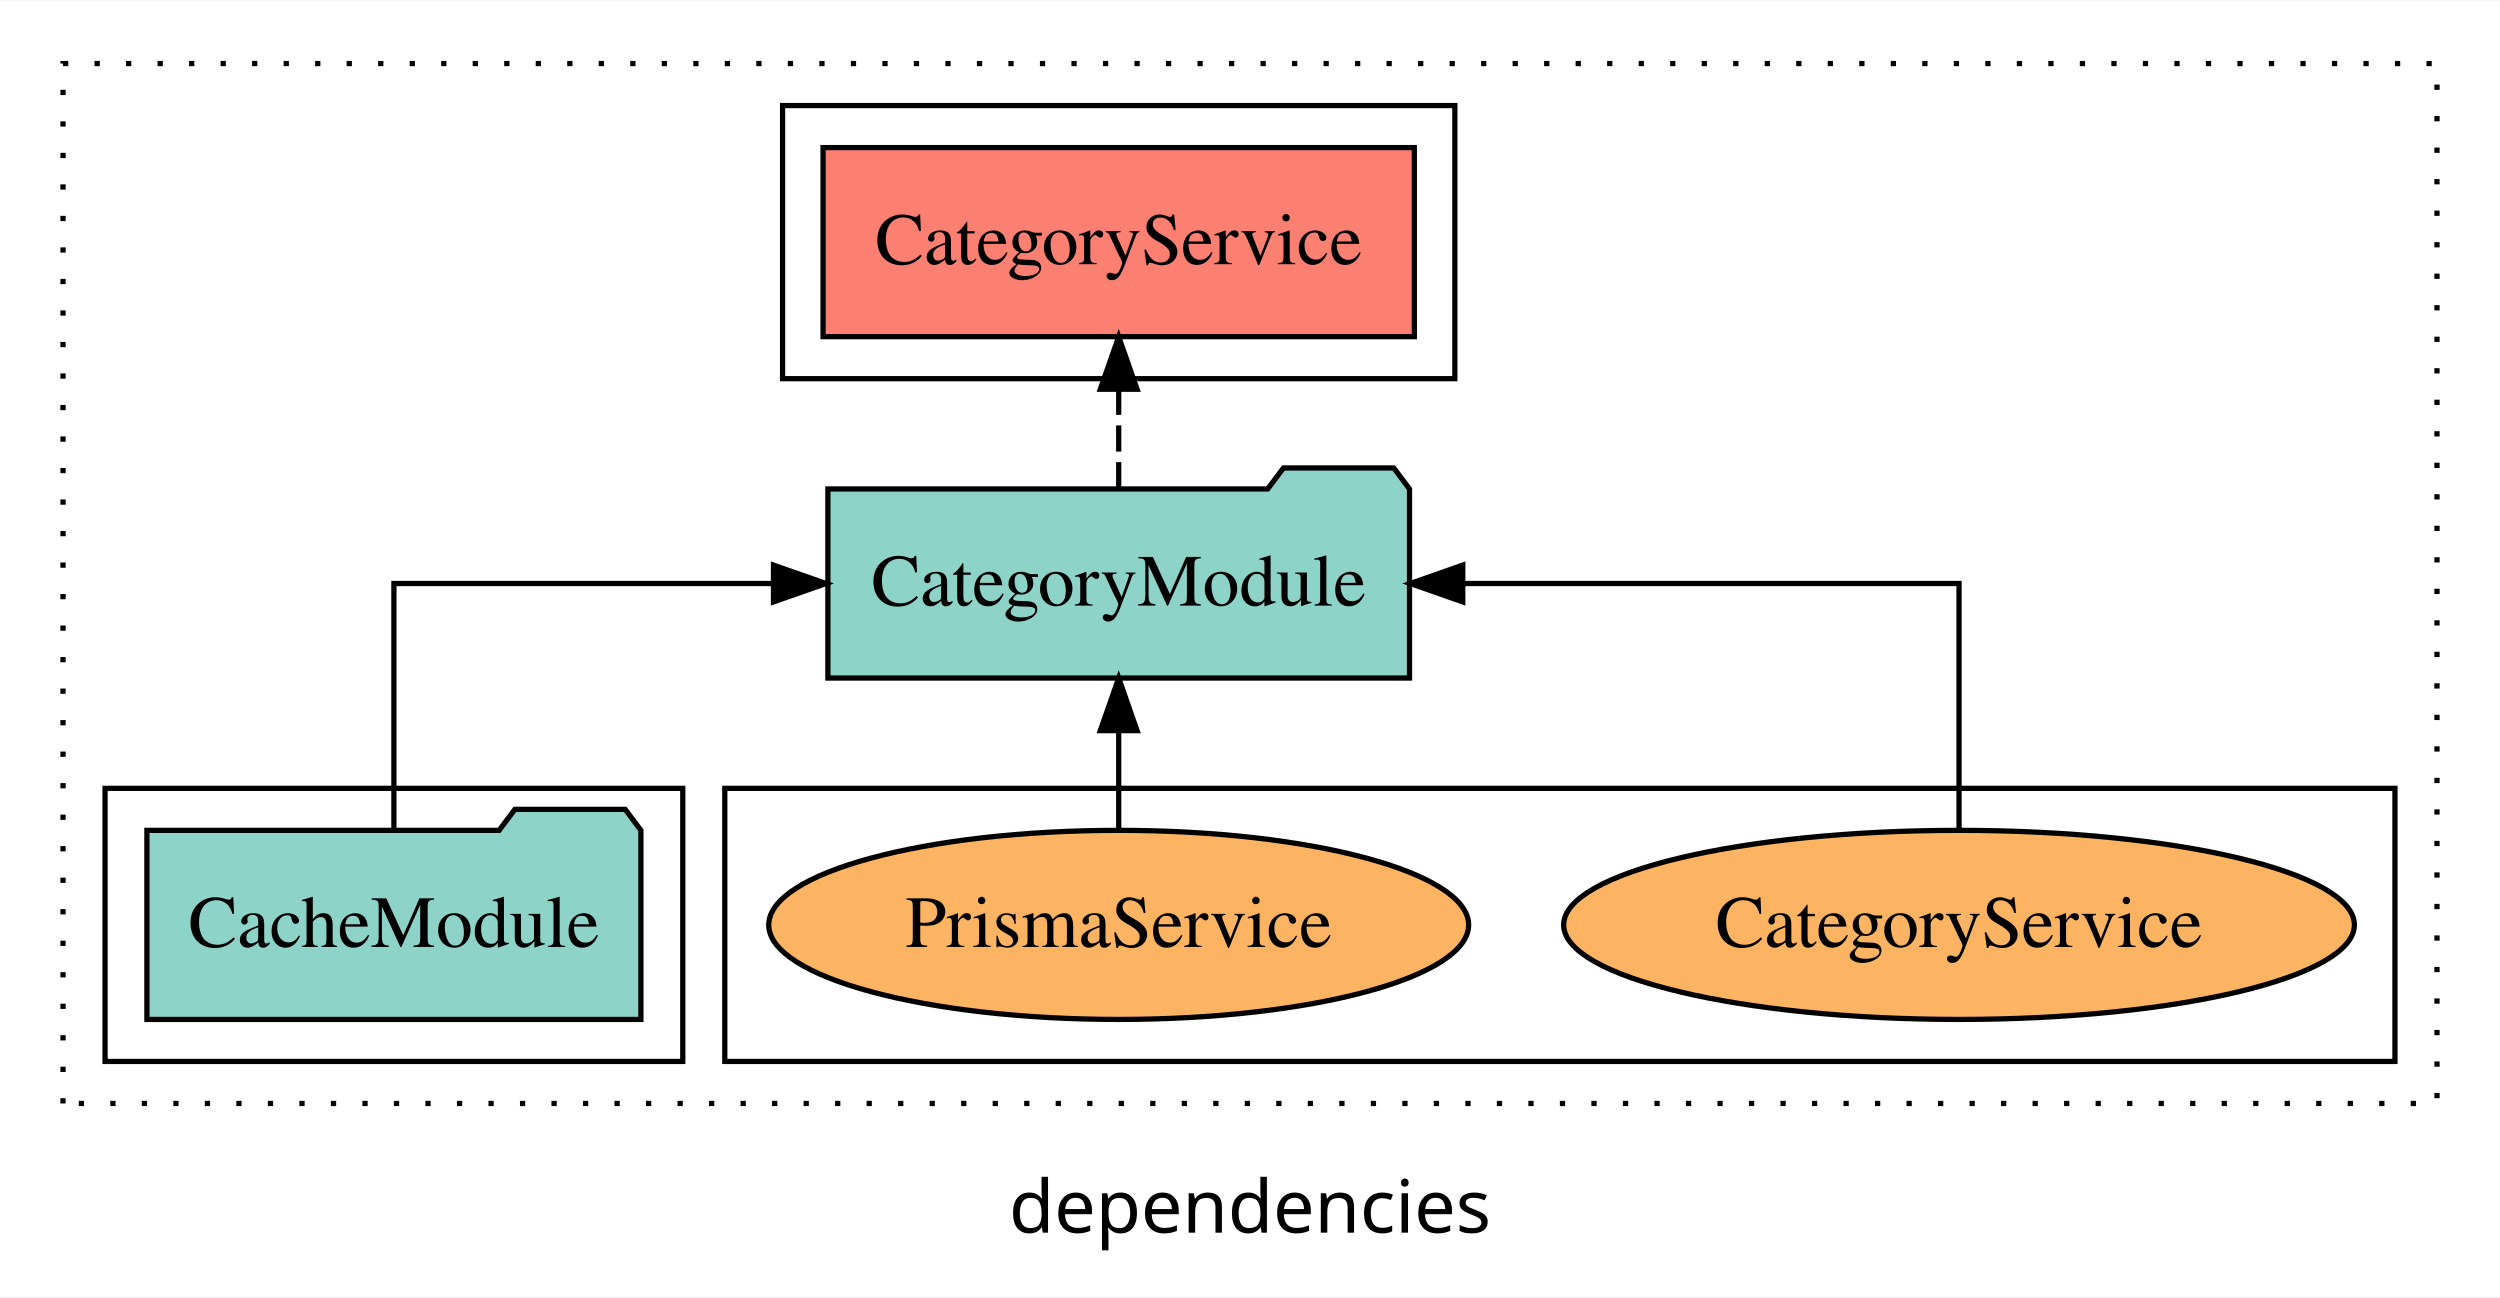
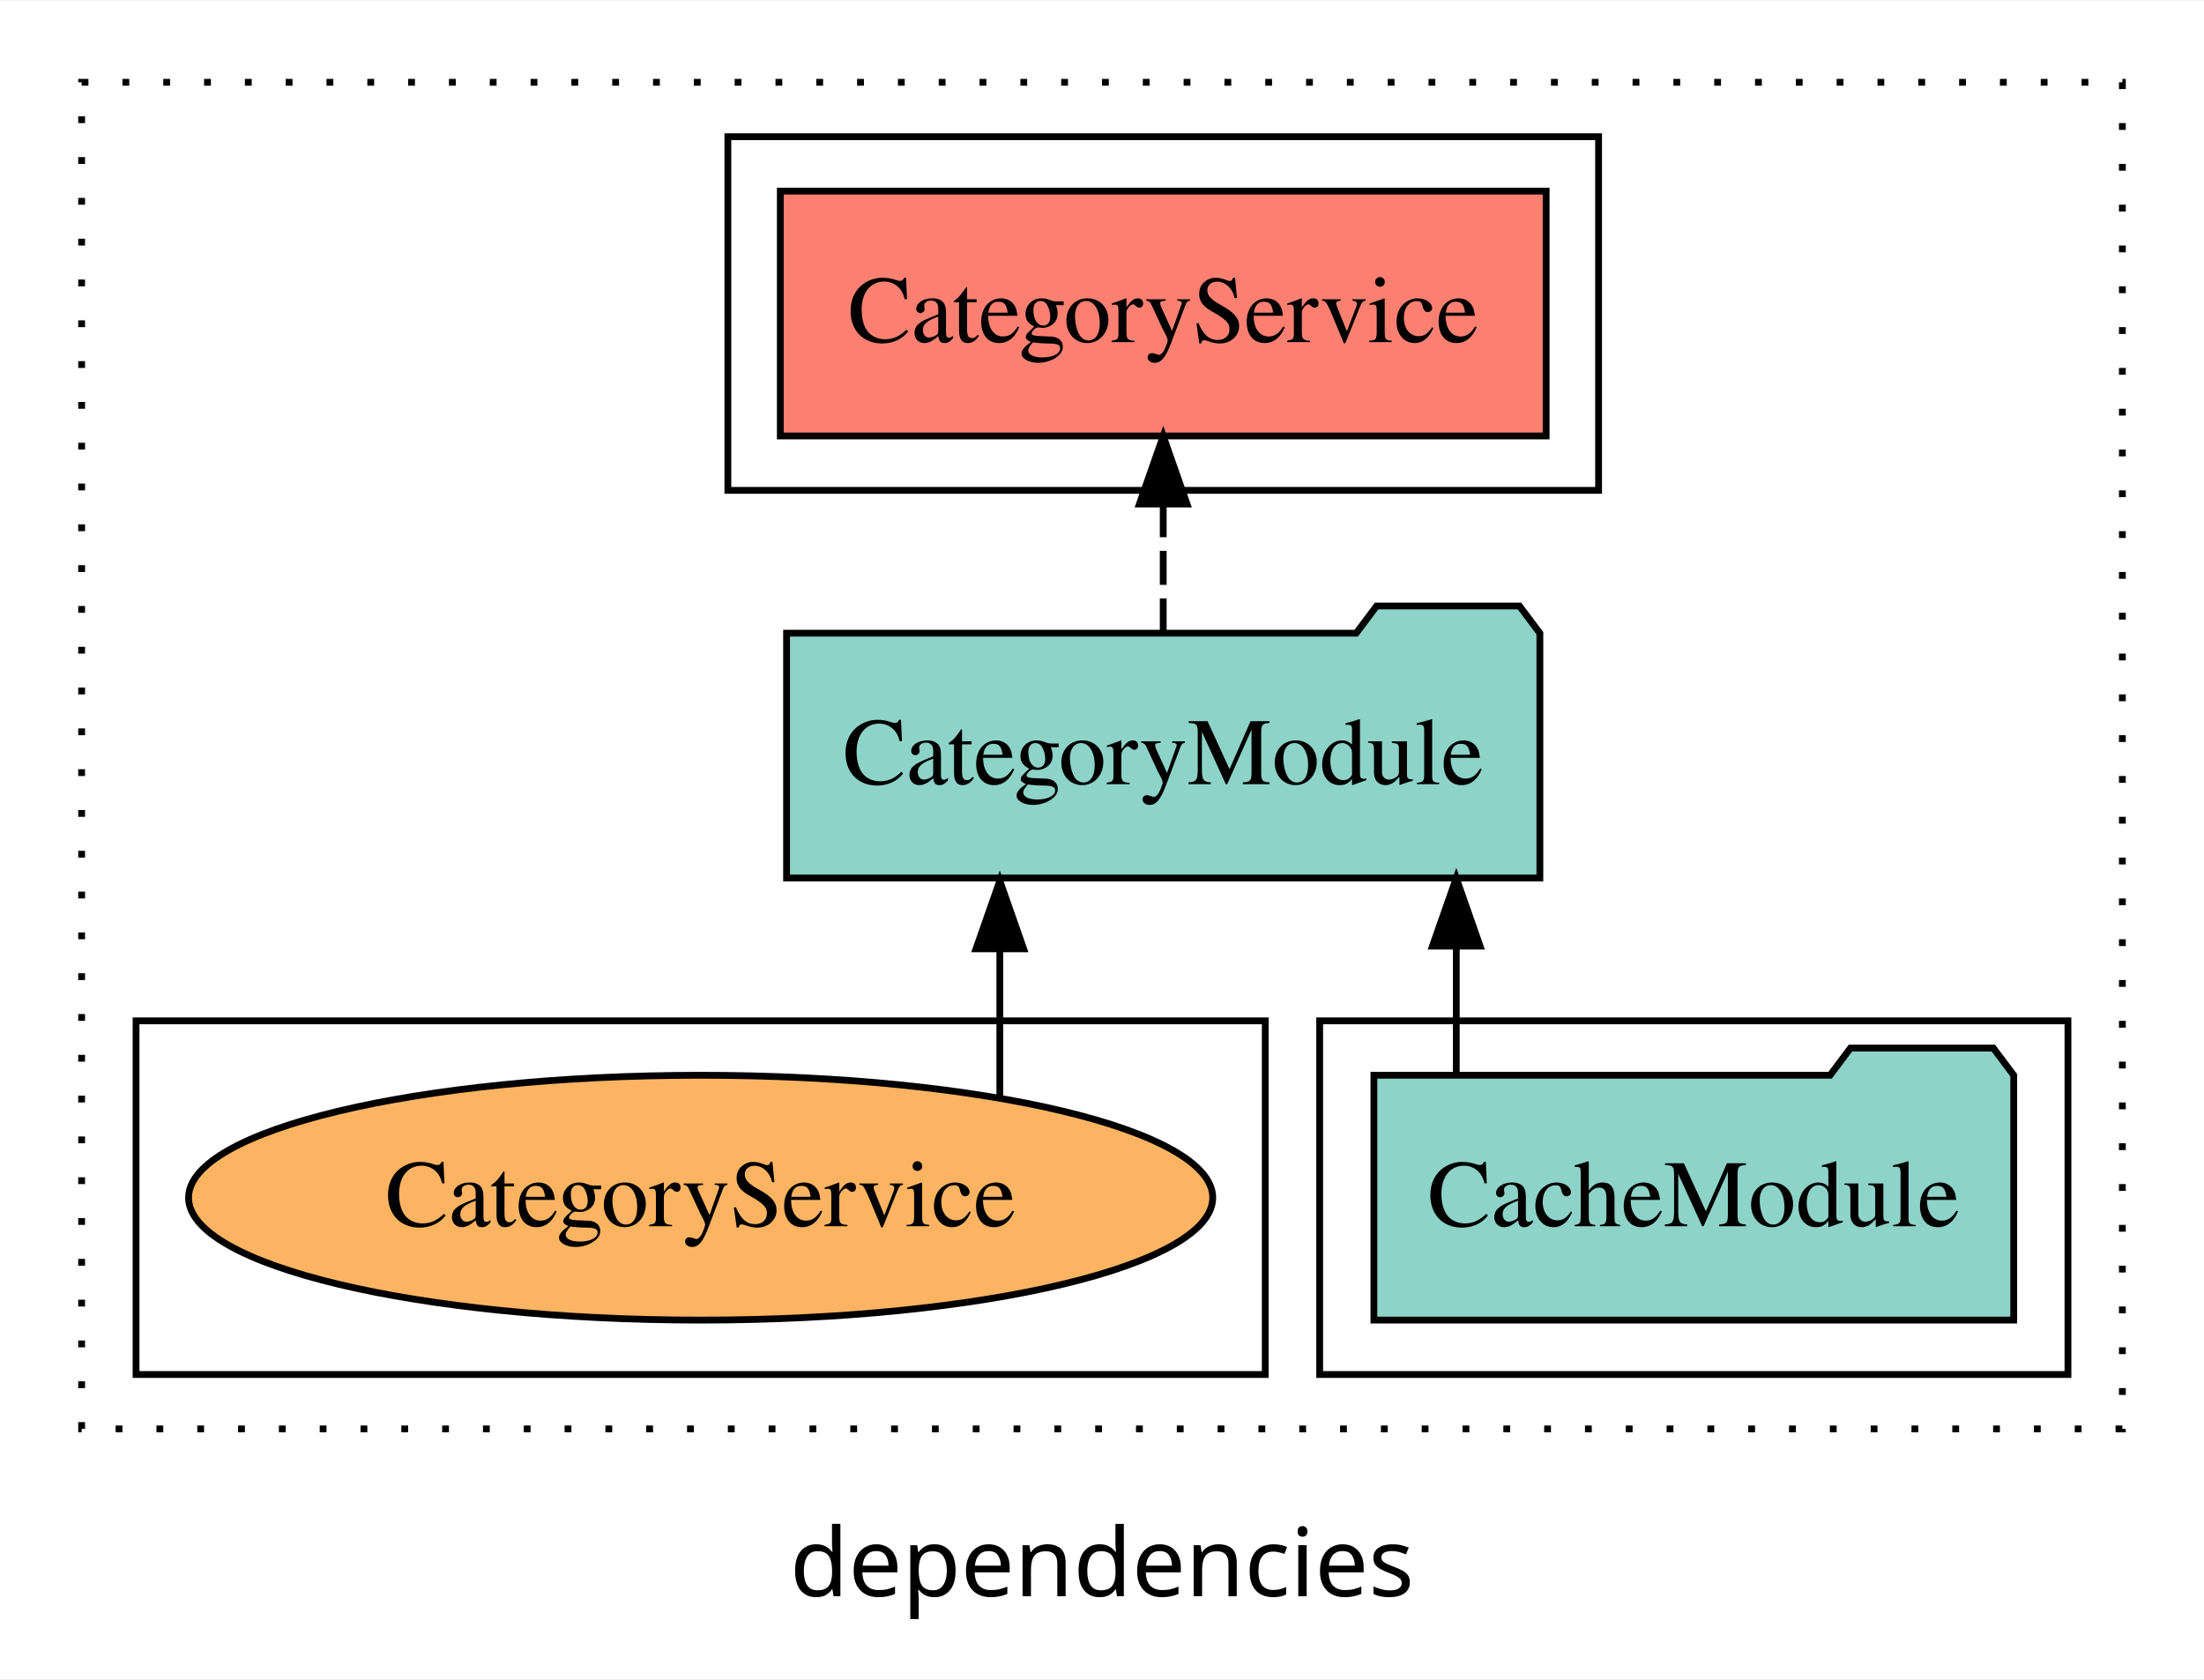
- <svg xmlns="http://www.w3.org/2000/svg" width="476pt" height="247pt" viewBox="0.00 0.00 476.00 246.80">
+ <svg xmlns="http://www.w3.org/2000/svg" width="324pt" height="247pt" viewBox="0.00 0.00 324.00 246.80">
  <g id="graph0" class="graph" transform="scale(1 1) rotate(0) translate(4 242.8)">
-     <polygon fill="white" stroke="transparent" points="-4,4 -4,-242.8 472,-242.8 472,4 -4,4" />
-     <text text-anchor="middle" x="234" y="-8.2" font-family="sans-serif" font-size="14.00">dependencies</text>
+     <polygon fill="white" stroke="transparent" points="-4,4 -4,-242.8 320,-242.8 320,4 -4,4" />
+     <text text-anchor="middle" x="158" y="-8.2" font-family="sans-serif" font-size="14.00">dependencies</text>
    <g id="clust1" class="cluster">
-       <polygon fill="none" stroke="black" stroke-dasharray="1,5" points="8,-32.8 8,-230.8 460,-230.8 460,-32.8 8,-32.8" />
+       <polygon fill="none" stroke="black" stroke-dasharray="1,5" points="8,-32.8 8,-230.8 308,-230.8 308,-32.8 8,-32.8" />
    </g>
    <g id="clust4" class="cluster">
-       <polygon fill="none" stroke="black" points="145,-170.8 145,-222.8 273,-222.8 273,-170.8 145,-170.8" />
+       <polygon fill="none" stroke="black" points="103,-170.8 103,-222.8 231,-222.8 231,-170.8 103,-170.8" />
+     </g>
+     <g id="clust3" class="cluster">
+       <polygon fill="none" stroke="black" points="190,-40.8 190,-92.8 300,-92.8 300,-40.8 190,-40.8" />
    </g>
    <g id="clust6" class="cluster">
-       <polygon fill="none" stroke="black" points="134,-40.8 134,-92.8 452,-92.8 452,-40.8 134,-40.8" />
-     </g>
-     <g id="clust3" class="cluster">
-       <polygon fill="none" stroke="black" points="16,-40.8 16,-92.8 126,-92.8 126,-40.8 16,-40.8" />
+       <polygon fill="none" stroke="black" points="16,-40.8 16,-92.8 182,-92.8 182,-40.8 16,-40.8" />
    </g>
    <g id="node1" class="node">
-       <polygon fill="#8dd3c7" stroke="black" points="118.03,-84.8 115.03,-88.8 94.03,-88.8 91.03,-84.8 23.97,-84.8 23.97,-48.8 118.03,-48.8 118.03,-84.8" />
-       <text text-anchor="middle" x="71" y="-62.6" font-family="Times,serif" font-size="14.00">CacheModule</text>
+       <polygon fill="#8dd3c7" stroke="black" points="292.03,-84.8 289.03,-88.8 268.03,-88.8 265.03,-84.8 197.97,-84.8 197.97,-48.8 292.03,-48.8 292.03,-84.8" />
+       <text text-anchor="middle" x="245" y="-62.6" font-family="Times,serif" font-size="14.00">CacheModule</text>
    </g>
    <g id="node2" class="node">
-       <polygon fill="#8dd3c7" stroke="black" points="264.37,-149.8 261.37,-153.8 240.37,-153.8 237.37,-149.8 153.63,-149.8 153.63,-113.8 264.37,-113.8 264.37,-149.8" />
-       <text text-anchor="middle" x="209" y="-127.6" font-family="Times,serif" font-size="14.00">CategoryModule</text>
+       <polygon fill="#8dd3c7" stroke="black" points="222.37,-149.8 219.37,-153.8 198.37,-153.8 195.37,-149.8 111.63,-149.8 111.63,-113.8 222.37,-113.8 222.37,-149.8" />
+       <text text-anchor="middle" x="167" y="-127.6" font-family="Times,serif" font-size="14.00">CategoryModule</text>
    </g>
    <g id="edge1" class="edge">
-       <path fill="none" stroke="black" d="M71,-84.91C71,-104.14 71,-131.8 71,-131.8 71,-131.8 143.27,-131.8 143.27,-131.8" />
-       <polygon fill="black" stroke="black" points="143.27,-135.3 153.27,-131.8 143.27,-128.3 143.27,-135.3" />
+       <path fill="none" stroke="black" d="M210.08,-84.91C210.08,-84.91 210.08,-103.79 210.08,-103.79" />
+       <polygon fill="black" stroke="black" points="206.58,-103.79 210.08,-113.79 213.58,-103.79 206.58,-103.79" />
    </g>
    <g id="node3" class="node">
-       <polygon fill="#fb8072" stroke="black" points="265.29,-214.8 152.71,-214.8 152.71,-178.8 265.29,-178.8 265.29,-214.8" />
-       <text text-anchor="middle" x="209" y="-192.6" font-family="Times,serif" font-size="14.00">CategoryService </text>
+       <polygon fill="#fb8072" stroke="black" points="223.29,-214.8 110.71,-214.8 110.71,-178.8 223.29,-178.8 223.29,-214.8" />
+       <text text-anchor="middle" x="167" y="-192.6" font-family="Times,serif" font-size="14.00">CategoryService </text>
    </g>
    <g id="edge2" class="edge">
-       <path fill="none" stroke="black" stroke-dasharray="5,2" d="M209,-149.91C209,-149.91 209,-168.79 209,-168.79" />
-       <polygon fill="black" stroke="black" points="205.5,-168.79 209,-178.79 212.5,-168.79 205.5,-168.79" />
+       <path fill="none" stroke="black" stroke-dasharray="5,2" d="M167,-149.91C167,-149.91 167,-168.79 167,-168.79" />
+       <polygon fill="black" stroke="black" points="163.5,-168.79 167,-178.79 170.5,-168.79 163.5,-168.79" />
    </g>
    <g id="node4" class="node">
-       <ellipse fill="#fdb462" stroke="black" cx="369" cy="-66.8" rx="75.28" ry="18" />
-       <text text-anchor="middle" x="369" y="-62.6" font-family="Times,serif" font-size="14.00">CategoryService</text>
+       <ellipse fill="#fdb462" stroke="black" cx="99" cy="-66.8" rx="75.28" ry="18" />
+       <text text-anchor="middle" x="99" y="-62.6" font-family="Times,serif" font-size="14.00">CategoryService</text>
    </g>
    <g id="edge3" class="edge">
-       <path fill="none" stroke="black" d="M369,-84.91C369,-104.14 369,-131.8 369,-131.8 369,-131.8 274.51,-131.8 274.51,-131.8" />
-       <polygon fill="black" stroke="black" points="274.51,-128.3 264.51,-131.8 274.51,-135.3 274.51,-128.3" />
-     </g>
-     <g id="node5" class="node">
-       <ellipse fill="#fdb462" stroke="black" cx="209" cy="-66.8" rx="66.63" ry="18" />
-       <text text-anchor="middle" x="209" y="-62.6" font-family="Times,serif" font-size="14.00">PrismaService</text>
-     </g>
-     <g id="edge4" class="edge">
-       <path fill="none" stroke="black" d="M209,-84.91C209,-84.91 209,-103.79 209,-103.79" />
-       <polygon fill="black" stroke="black" points="205.5,-103.79 209,-113.79 212.5,-103.79 205.5,-103.79" />
+       <path fill="none" stroke="black" d="M142.98,-81.55C142.98,-81.55 142.98,-103.39 142.98,-103.39" />
+       <polygon fill="black" stroke="black" points="139.48,-103.39 142.98,-113.39 146.48,-103.39 139.48,-103.39" />
    </g>
  </g>
</svg>
